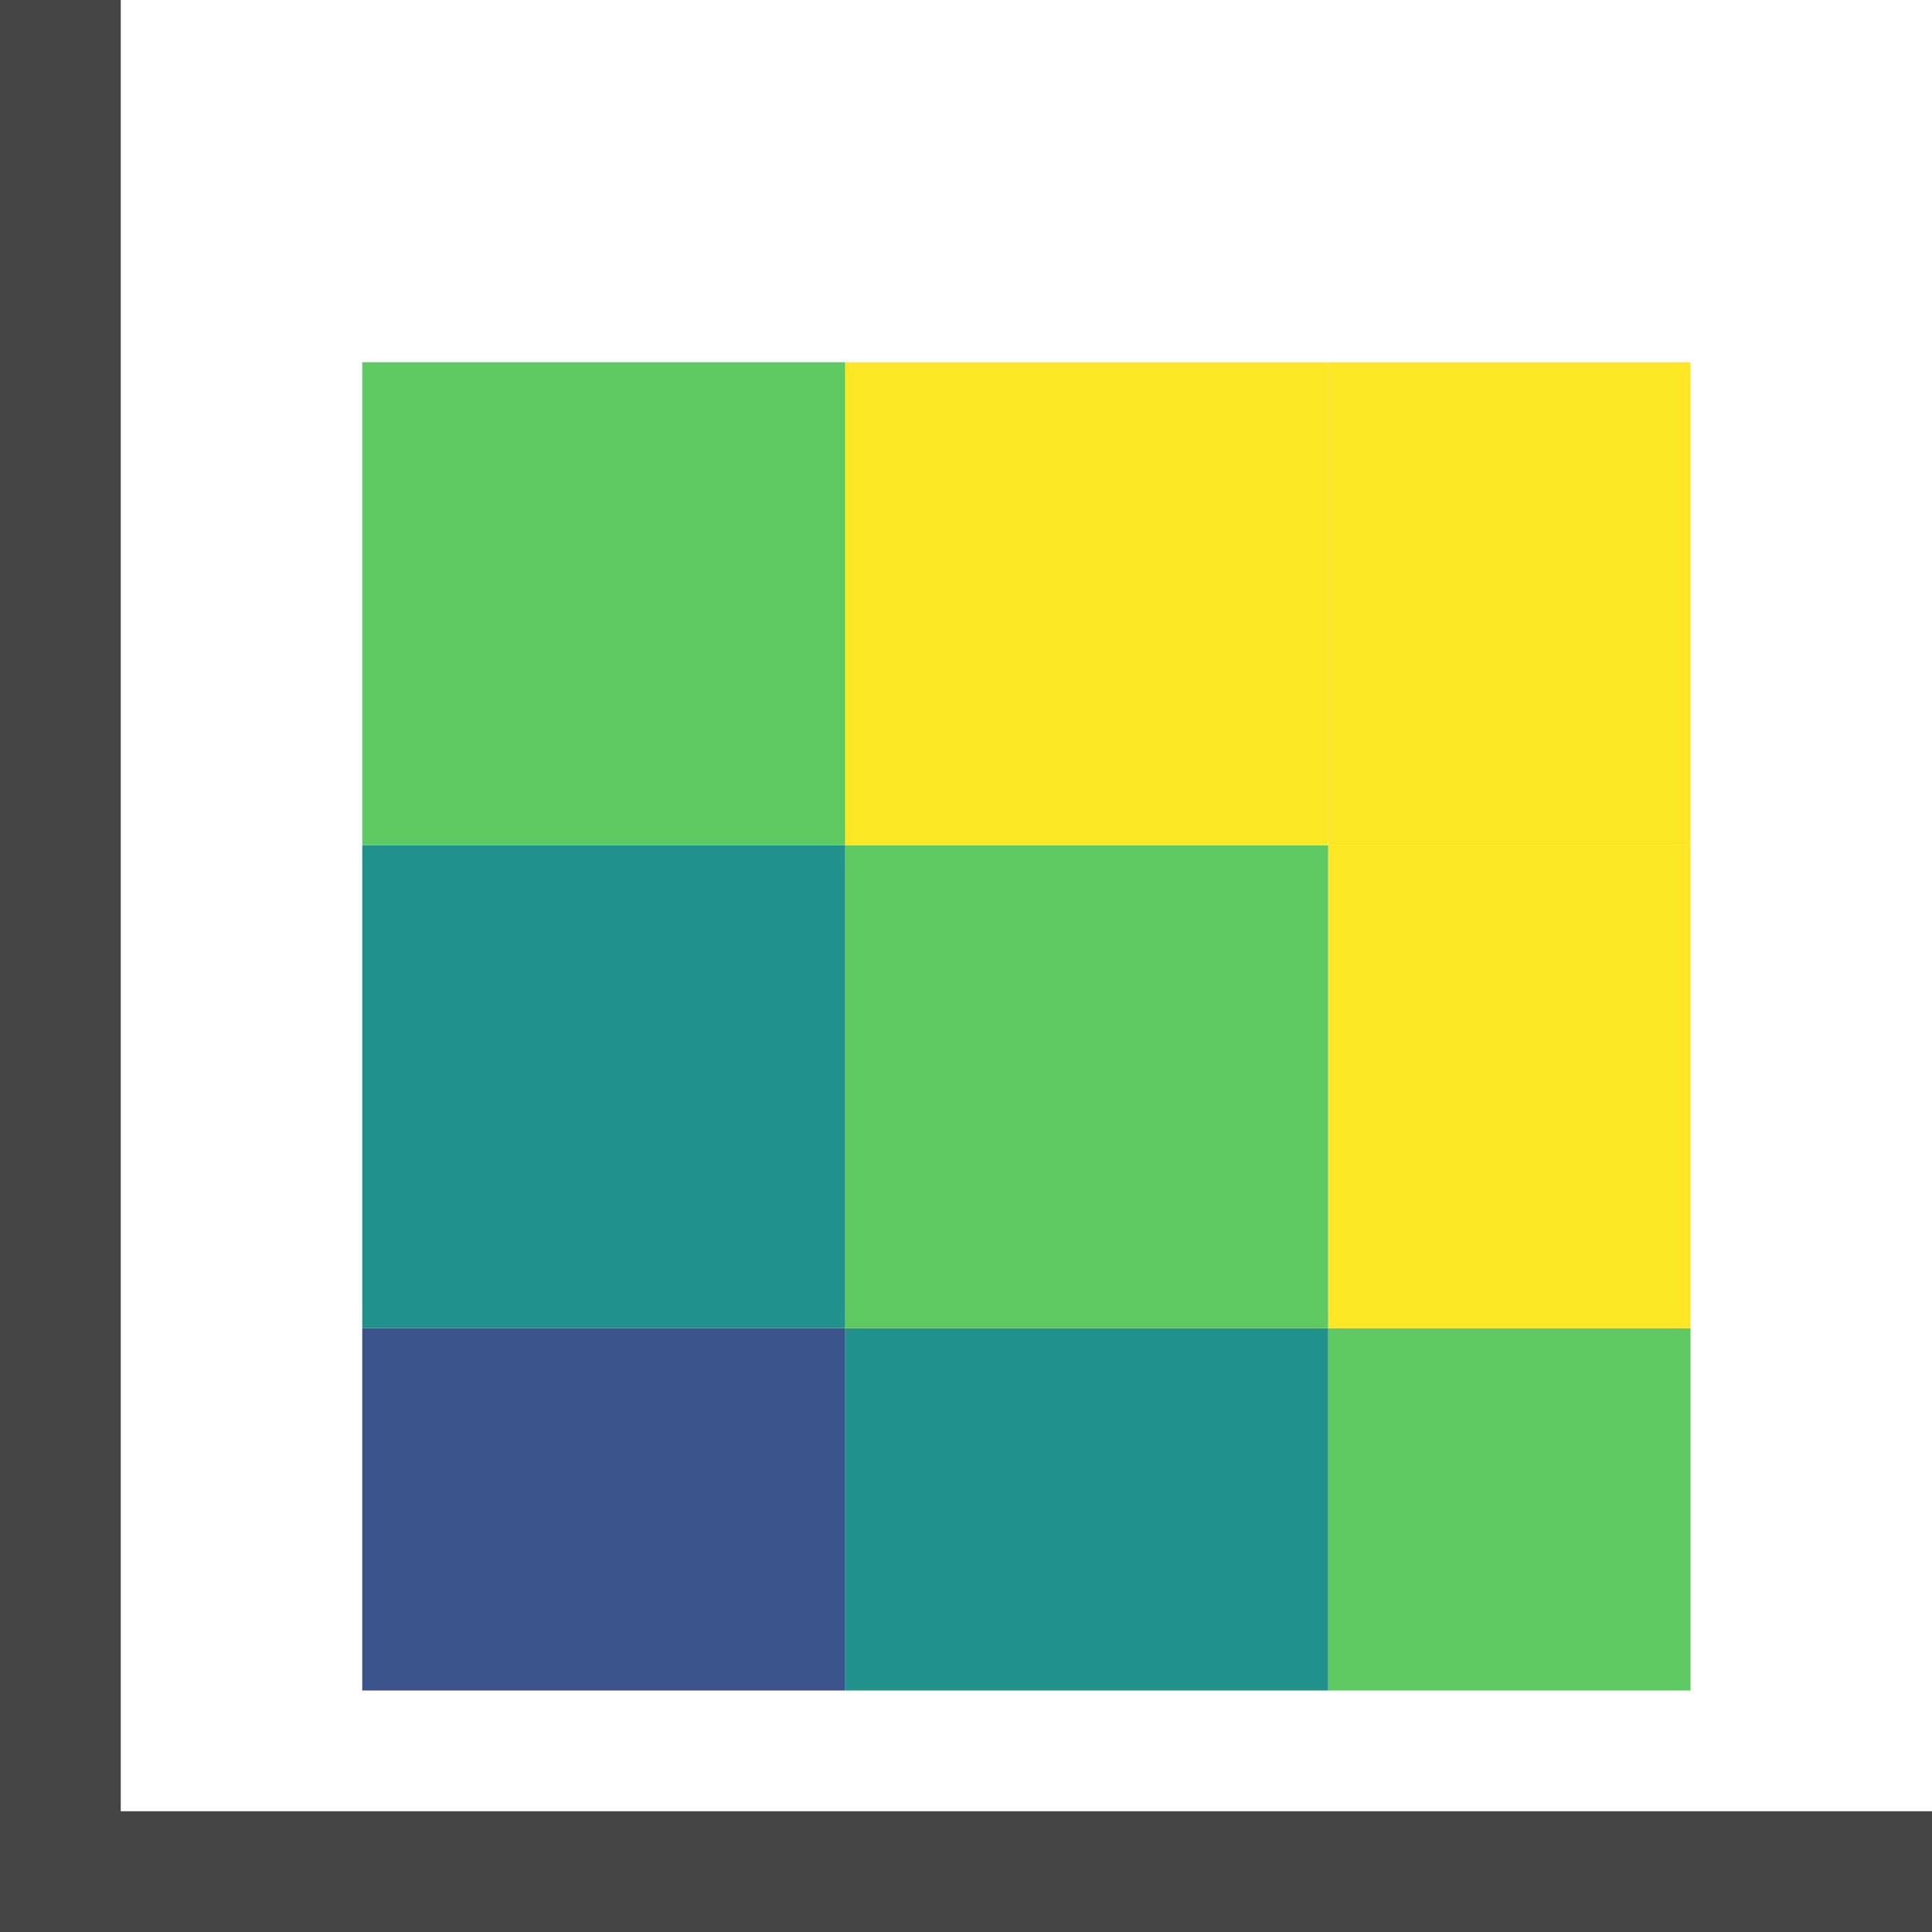
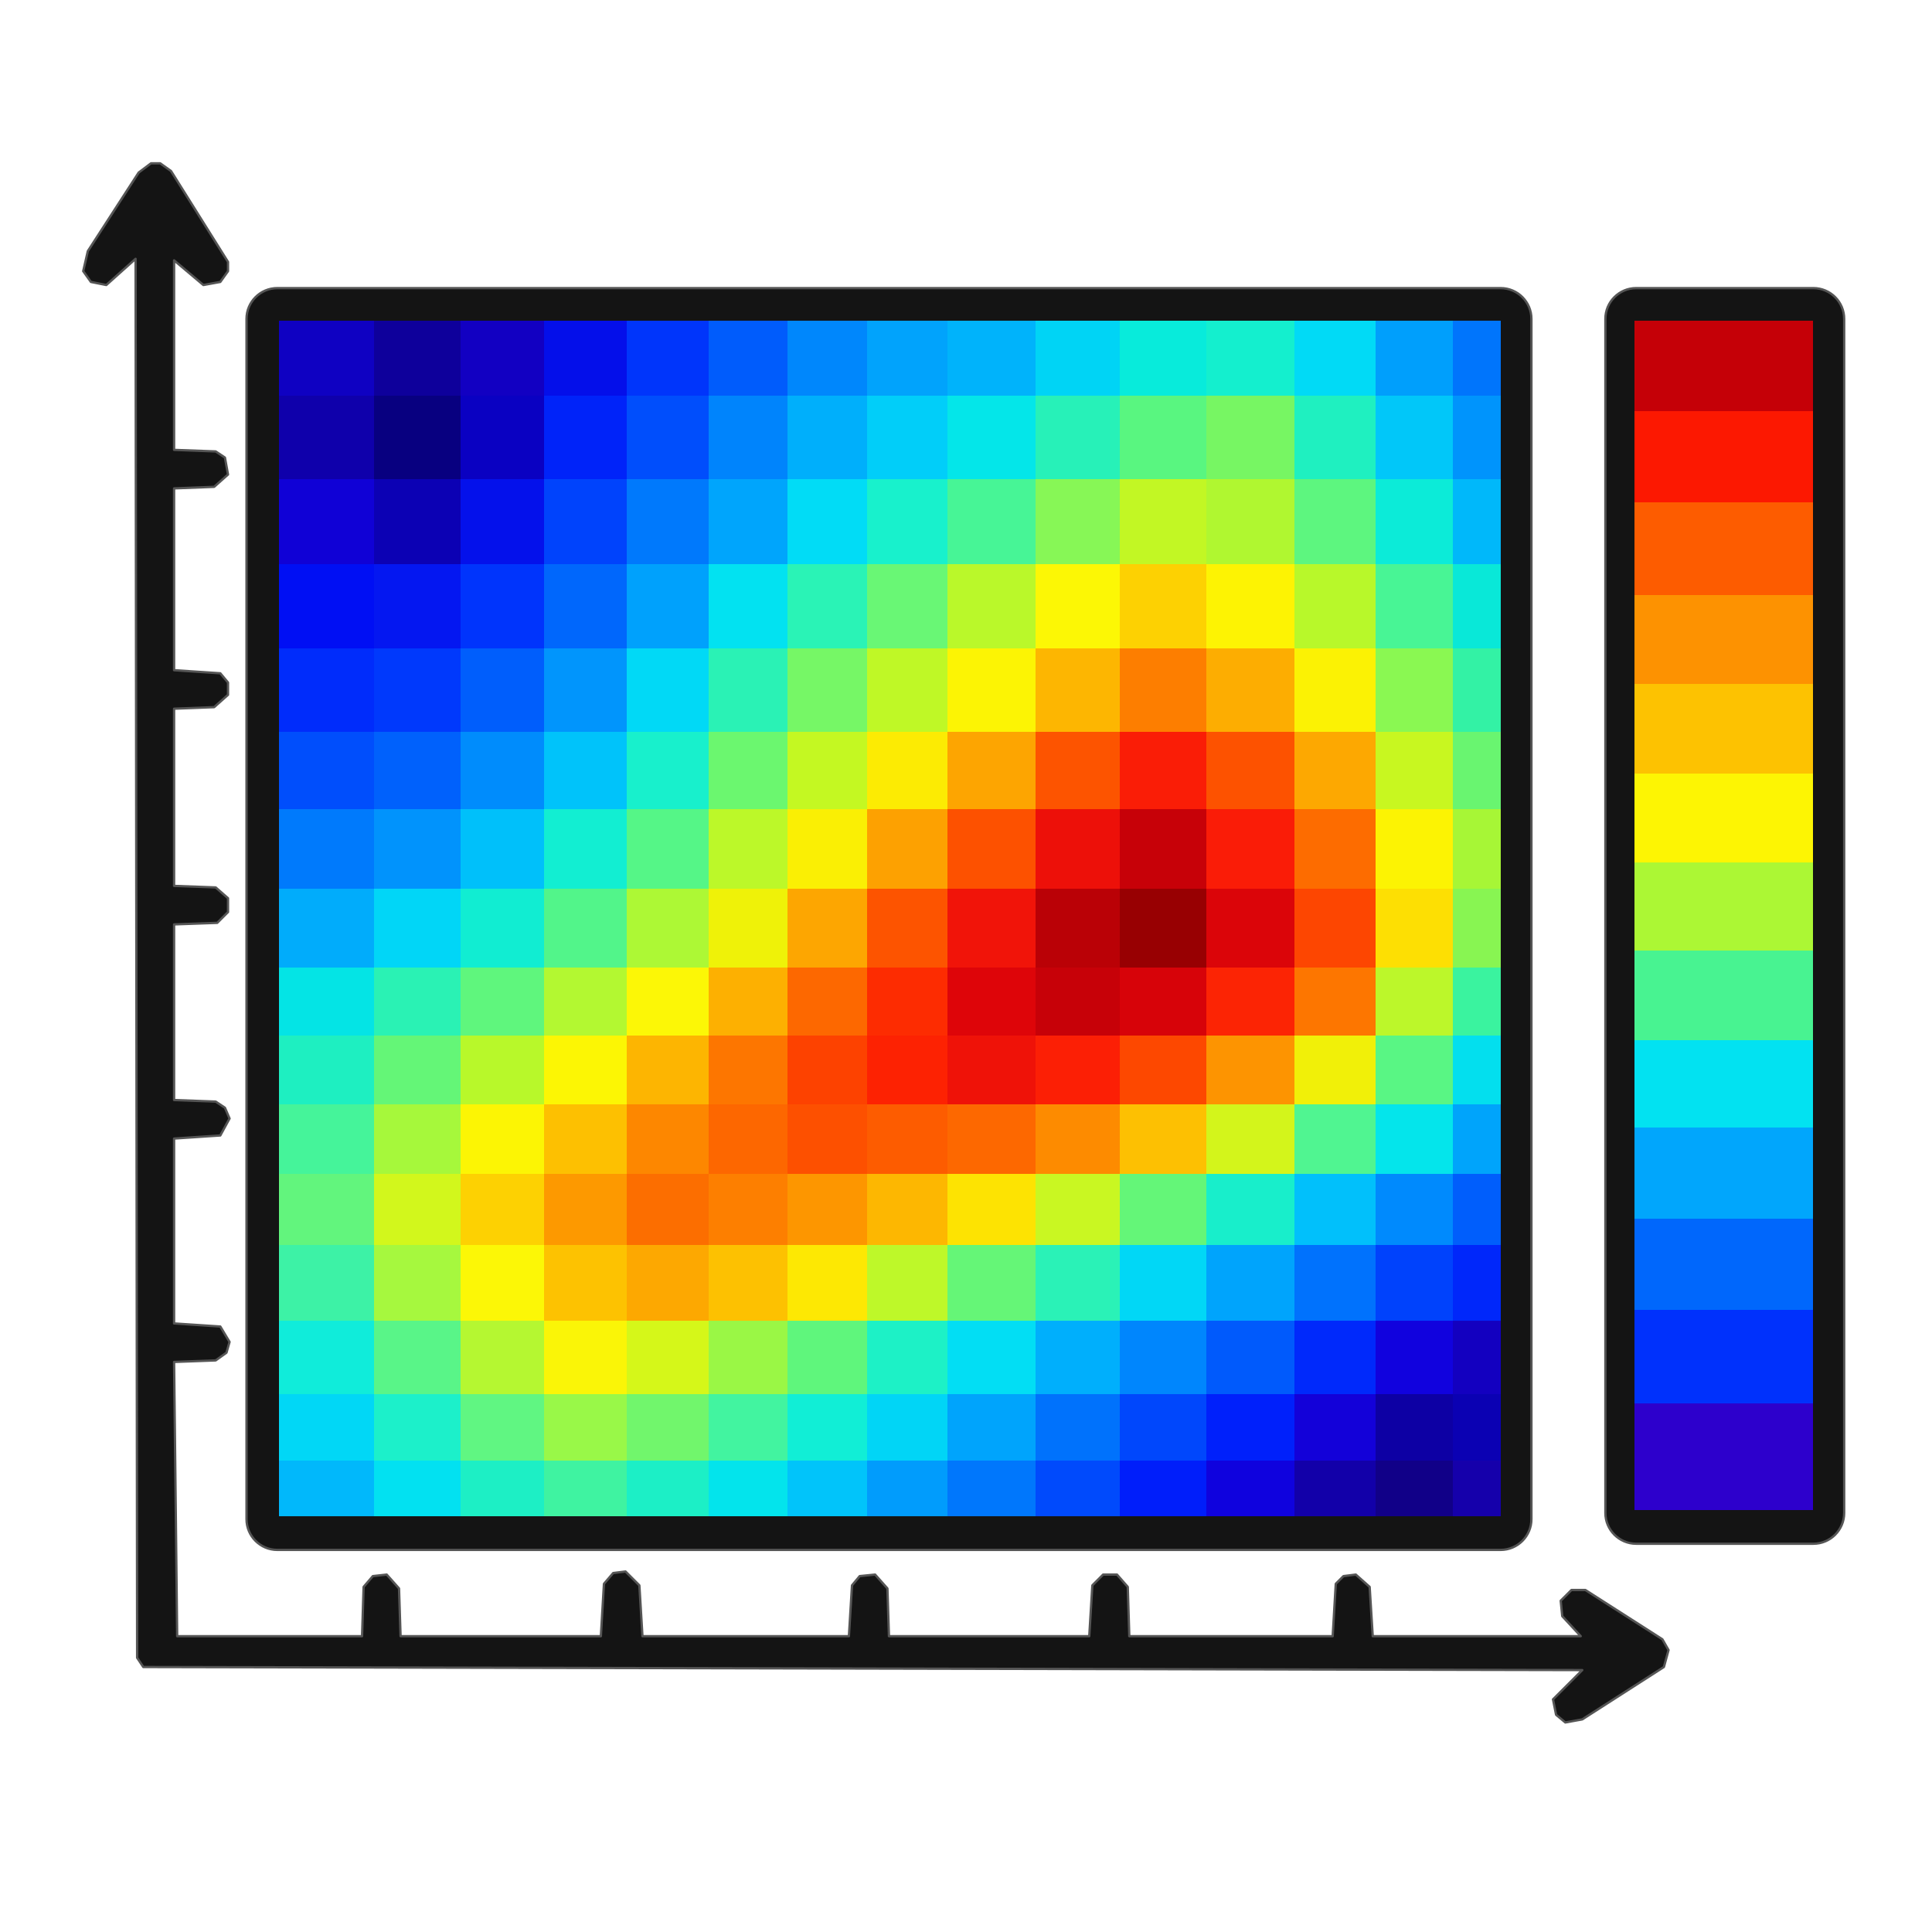
- <svg xmlns="http://www.w3.org/2000/svg" width="16" height="16" viewBox="0 0 16 16" id="pseudocolor">
-   <path fill="#444" d="M1 15V0H0v16h16v-1H1z" />
-   <path fill="#3b528b" d="M3 11h4v3H3z" />
-   <path fill="#21918c" d="M7 11h4v3H7z" />
-   <path fill="#5ec962" d="M11 11h3v3h-3z" />
-   <path fill="#21918c" d="M3 7h4v4H3z" />
-   <path fill="#5ec962" d="M7 7h4v4H7z" />
-   <path fill="#fde725" d="M11 7h3v4h-3z" />
-   <path fill="#5ec962" d="M3 3h4v4H3z" />
-   <path fill="#fde725" d="M7 3h4v4H7z" />
-   <path fill="#fde725" d="M11 3h3v4h-3z" />
+ <svg xmlns="http://www.w3.org/2000/svg" width="1254" height="1254" viewBox="0 0 1254 1254">
+   <path d="M 90 112 L 57 163 L 54 176 L 59 183 L 69 185 L 88 168 L 89 1076 L 93 1082 L 1027 1084 L 1008 1103 L 1010 1113 L 1016 1118 L 1027 1116 L 1080 1082 L 1083 1071 L 1079 1064 L 1029 1032 L 1020 1032 L 1013 1039 L 1014 1049 L 1026 1062 L 891 1062 L 889 1030 L 880 1022 L 872 1023 L 867 1028 L 865 1062 L 733 1062 L 732 1030 L 725 1022 L 716 1022 L 709 1029 L 707 1062 L 577 1062 L 576 1031 L 568 1022 L 558 1023 L 553 1029 L 551 1062 L 417 1062 L 415 1029 L 406 1020 L 398 1021 L 392 1028 L 390 1062 L 260 1062 L 259 1031 L 251 1022 L 242 1023 L 236 1030 L 235 1062 L 115 1062 L 113 884 L 140 883 L 147 878 L 149 871 L 143 861 L 113 859 L 113 739 L 143 737 L 149 726 L 146 719 L 140 715 L 113 714 L 113 600 L 141 599 L 148 592 L 148 583 L 140 576 L 113 575 L 113 460 L 139 459 L 148 451 L 148 443 L 143 437 L 113 435 L 113 317 L 139 316 L 148 308 L 146 297 L 140 293 L 113 292 L 113 169 L 132 185 L 143 183 L 148 176 L 148 170 L 111 111 L 104 106 L 98 106 Z" fill="#141414" stroke="#555555" stroke-width="1.5" stroke-linejoin="round" />
+   <rect x="160" y="187" width="834" height="819" rx="20" fill="#141414" stroke="#555555" stroke-width="1.5" />
+   <g shape-rendering="crispEdges">
+     <rect x="181" y="208" width="62" height="49" fill="#0f01c2" />
+     <rect x="243" y="208" width="56" height="49" fill="#0e009b" />
+     <rect x="299" y="208" width="54" height="49" fill="#1200c2" />
+     <rect x="353" y="208" width="54" height="49" fill="#040fea" />
+     <rect x="407" y="208" width="53" height="49" fill="#0035fb" />
+     <rect x="460" y="208" width="51" height="49" fill="#005cfc" />
+     <rect x="511" y="208" width="52" height="49" fill="#0087fc" />
+     <rect x="563" y="208" width="52" height="49" fill="#01a3fc" />
+     <rect x="615" y="208" width="57" height="49" fill="#00b3fb" />
+     <rect x="672" y="208" width="55" height="49" fill="#00d4f5" />
+     <rect x="727" y="208" width="56" height="49" fill="#08ebdb" />
+     <rect x="783" y="208" width="57" height="49" fill="#14efce" />
+     <rect x="840" y="208" width="53" height="49" fill="#01daf6" />
+     <rect x="893" y="208" width="50" height="49" fill="#009ffc" />
+     <rect x="943" y="208" width="31" height="49" fill="#0075fc" />
+     <rect x="181" y="257" width="62" height="54" fill="#0f00ab" />
+     <rect x="243" y="257" width="56" height="54" fill="#080080" />
+     <rect x="299" y="257" width="54" height="54" fill="#0a01c2" />
+     <rect x="353" y="257" width="54" height="54" fill="#0023f9" />
+     <rect x="407" y="257" width="53" height="54" fill="#004efc" />
+     <rect x="460" y="257" width="51" height="54" fill="#0084fc" />
+     <rect x="511" y="257" width="52" height="54" fill="#00affb" />
+     <rect x="563" y="257" width="52" height="54" fill="#01cef9" />
+     <rect x="615" y="257" width="57" height="54" fill="#04e6e9" />
+     <rect x="672" y="257" width="55" height="54" fill="#27f1b8" />
+     <rect x="727" y="257" width="56" height="54" fill="#59f680" />
+     <rect x="783" y="257" width="57" height="54" fill="#77f663" />
+     <rect x="840" y="257" width="53" height="54" fill="#1ff0c0" />
+     <rect x="893" y="257" width="50" height="54" fill="#01c7f9" />
+     <rect x="943" y="257" width="31" height="54" fill="#0094fc" />
+     <rect x="181" y="311" width="62" height="55" fill="#1001d6" />
+     <rect x="243" y="311" width="56" height="55" fill="#0c01b4" />
+     <rect x="299" y="311" width="54" height="55" fill="#0411eb" />
+     <rect x="353" y="311" width="54" height="55" fill="#0043fc" />
+     <rect x="407" y="311" width="53" height="55" fill="#0079fc" />
+     <rect x="460" y="311" width="51" height="55" fill="#00a5fc" />
+     <rect x="511" y="311" width="52" height="55" fill="#01dcf6" />
+     <rect x="563" y="311" width="52" height="55" fill="#18f1cc" />
+     <rect x="615" y="311" width="57" height="55" fill="#47f596" />
+     <rect x="672" y="311" width="55" height="55" fill="#87f756" />
+     <rect x="727" y="311" width="56" height="55" fill="#c2f724" />
+     <rect x="783" y="311" width="57" height="55" fill="#b0f730" />
+     <rect x="840" y="311" width="53" height="55" fill="#5df67f" />
+     <rect x="893" y="311" width="50" height="55" fill="#0cebd8" />
+     <rect x="943" y="311" width="31" height="55" fill="#00b8fa" />
+     <rect x="181" y="366" width="62" height="55" fill="#000ff4" />
+     <rect x="243" y="366" width="56" height="55" fill="#0417f1" />
+     <rect x="299" y="366" width="54" height="55" fill="#0034fc" />
+     <rect x="353" y="366" width="54" height="55" fill="#0067fc" />
+     <rect x="407" y="366" width="53" height="55" fill="#00a1fc" />
+     <rect x="460" y="366" width="51" height="55" fill="#02e2f1" />
+     <rect x="511" y="366" width="52" height="55" fill="#2af3b6" />
+     <rect x="563" y="366" width="52" height="55" fill="#69f775" />
+     <rect x="615" y="366" width="57" height="55" fill="#baf82a" />
+     <rect x="672" y="366" width="55" height="55" fill="#fcf705" />
+     <rect x="727" y="366" width="56" height="55" fill="#fdd102" />
+     <rect x="783" y="366" width="57" height="55" fill="#fdf303" />
+     <rect x="840" y="366" width="53" height="55" fill="#b8f82a" />
+     <rect x="893" y="366" width="50" height="55" fill="#48f595" />
+     <rect x="943" y="366" width="31" height="55" fill="#09e8d8" />
+     <rect x="181" y="421" width="62" height="54" fill="#002cfb" />
+     <rect x="243" y="421" width="56" height="54" fill="#0039fc" />
+     <rect x="299" y="421" width="54" height="54" fill="#005efc" />
+     <rect x="353" y="421" width="54" height="54" fill="#0195fc" />
+     <rect x="407" y="421" width="53" height="54" fill="#01d9f6" />
+     <rect x="460" y="421" width="51" height="54" fill="#2af2b5" />
+     <rect x="511" y="421" width="52" height="54" fill="#76f766" />
+     <rect x="563" y="421" width="52" height="54" fill="#bff826" />
+     <rect x="615" y="421" width="57" height="54" fill="#fcf404" />
+     <rect x="672" y="421" width="55" height="54" fill="#fdb601" />
+     <rect x="727" y="421" width="56" height="54" fill="#fd7e00" />
+     <rect x="783" y="421" width="57" height="54" fill="#fdad01" />
+     <rect x="840" y="421" width="53" height="54" fill="#fbf204" />
+     <rect x="893" y="421" width="50" height="54" fill="#8af852" />
+     <rect x="943" y="421" width="31" height="54" fill="#33f2a5" />
+     <rect x="181" y="475" width="62" height="50" fill="#004efc" />
+     <rect x="243" y="475" width="56" height="50" fill="#0061fc" />
+     <rect x="299" y="475" width="54" height="50" fill="#008cfc" />
+     <rect x="353" y="475" width="54" height="50" fill="#00c3fa" />
+     <rect x="407" y="475" width="53" height="50" fill="#18f0cc" />
+     <rect x="460" y="475" width="51" height="50" fill="#6bf76f" />
+     <rect x="511" y="475" width="52" height="50" fill="#c4f822" />
+     <rect x="563" y="475" width="52" height="50" fill="#fceb03" />
+     <rect x="615" y="475" width="57" height="50" fill="#fda501" />
+     <rect x="672" y="475" width="55" height="50" fill="#fd5400" />
+     <rect x="727" y="475" width="56" height="50" fill="#fa1d06" />
+     <rect x="783" y="475" width="57" height="50" fill="#fd5200" />
+     <rect x="840" y="475" width="53" height="50" fill="#fda801" />
+     <rect x="893" y="475" width="50" height="50" fill="#c8f720" />
+     <rect x="943" y="475" width="31" height="50" fill="#69f570" />
+     <rect x="181" y="525" width="62" height="52" fill="#007afc" />
+     <rect x="243" y="525" width="56" height="52" fill="#0193fc" />
+     <rect x="299" y="525" width="54" height="52" fill="#00c0fa" />
+     <rect x="353" y="525" width="54" height="52" fill="#12eed2" />
+     <rect x="407" y="525" width="53" height="52" fill="#55f687" />
+     <rect x="460" y="525" width="51" height="52" fill="#bcf829" />
+     <rect x="511" y="525" width="52" height="52" fill="#faef04" />
+     <rect x="563" y="525" width="52" height="52" fill="#fda101" />
+     <rect x="615" y="525" width="57" height="52" fill="#fd5100" />
+     <rect x="672" y="525" width="55" height="52" fill="#ed1009" />
+     <rect x="727" y="525" width="56" height="52" fill="#c70108" />
+     <rect x="783" y="525" width="57" height="52" fill="#fa1c07" />
+     <rect x="840" y="525" width="53" height="52" fill="#fd6c00" />
+     <rect x="893" y="525" width="50" height="52" fill="#fcf303" />
+     <rect x="943" y="525" width="31" height="52" fill="#a7f636" />
+     <rect x="181" y="577" width="62" height="51" fill="#01acfb" />
+     <rect x="243" y="577" width="56" height="51" fill="#01d6f7" />
+     <rect x="299" y="577" width="54" height="51" fill="#11edd2" />
+     <rect x="353" y="577" width="54" height="51" fill="#52f58a" />
+     <rect x="407" y="577" width="53" height="51" fill="#adf835" />
+     <rect x="460" y="577" width="51" height="51" fill="#eff208" />
+     <rect x="511" y="577" width="52" height="51" fill="#fda601" />
+     <rect x="563" y="577" width="52" height="51" fill="#fd5400" />
+     <rect x="615" y="577" width="57" height="51" fill="#f11409" />
+     <rect x="672" y="577" width="55" height="51" fill="#ba0106" />
+     <rect x="727" y="577" width="56" height="51" fill="#980002" />
+     <rect x="783" y="577" width="57" height="51" fill="#db0509" />
+     <rect x="840" y="577" width="53" height="51" fill="#fd4601" />
+     <rect x="893" y="577" width="50" height="51" fill="#fddf03" />
+     <rect x="943" y="577" width="31" height="51" fill="#88f552" />
+     <rect x="181" y="628" width="62" height="44" fill="#04e4e5" />
+     <rect x="243" y="628" width="56" height="44" fill="#2af2b4" />
+     <rect x="299" y="628" width="54" height="44" fill="#5ff67d" />
+     <rect x="353" y="628" width="54" height="44" fill="#b3f831" />
+     <rect x="407" y="628" width="53" height="44" fill="#fcf706" />
+     <rect x="460" y="628" width="51" height="44" fill="#fdb001" />
+     <rect x="511" y="628" width="52" height="44" fill="#fd6800" />
+     <rect x="563" y="628" width="52" height="44" fill="#fd2c01" />
+     <rect x="615" y="628" width="57" height="44" fill="#de0509" />
+     <rect x="672" y="628" width="55" height="44" fill="#c70108" />
+     <rect x="727" y="628" width="56" height="44" fill="#d70309" />
+     <rect x="783" y="628" width="57" height="44" fill="#fc2404" />
+     <rect x="840" y="628" width="53" height="44" fill="#fd7600" />
+     <rect x="893" y="628" width="50" height="44" fill="#bcf72a" />
+     <rect x="943" y="628" width="31" height="44" fill="#3af39f" />
+     <rect x="181" y="672" width="62" height="45" fill="#1eefc1" />
+     <rect x="243" y="672" width="56" height="45" fill="#64f677" />
+     <rect x="299" y="672" width="54" height="45" fill="#b8f82a" />
+     <rect x="353" y="672" width="54" height="45" fill="#fcf604" />
+     <rect x="407" y="672" width="53" height="45" fill="#fdb501" />
+     <rect x="460" y="672" width="51" height="45" fill="#fd7600" />
+     <rect x="511" y="672" width="52" height="45" fill="#fd4200" />
+     <rect x="563" y="672" width="52" height="45" fill="#fd2202" />
+     <rect x="615" y="672" width="57" height="45" fill="#ef1208" />
+     <rect x="672" y="672" width="55" height="45" fill="#fc1f05" />
+     <rect x="727" y="672" width="56" height="45" fill="#fd4800" />
+     <rect x="783" y="672" width="57" height="45" fill="#fd9401" />
+     <rect x="840" y="672" width="53" height="45" fill="#f1f008" />
+     <rect x="893" y="672" width="50" height="45" fill="#59f684" />
+     <rect x="943" y="672" width="31" height="45" fill="#03dfee" />
+     <rect x="181" y="717" width="62" height="45" fill="#45f49a" />
+     <rect x="243" y="717" width="56" height="45" fill="#a6f83b" />
+     <rect x="299" y="717" width="54" height="45" fill="#fcf504" />
+     <rect x="353" y="717" width="54" height="45" fill="#fdc001" />
+     <rect x="407" y="717" width="53" height="45" fill="#fd8700" />
+     <rect x="460" y="717" width="51" height="45" fill="#fd6700" />
+     <rect x="511" y="717" width="52" height="45" fill="#fd5000" />
+     <rect x="563" y="717" width="52" height="45" fill="#fd5c00" />
+     <rect x="615" y="717" width="57" height="45" fill="#fd6800" />
+     <rect x="672" y="717" width="55" height="45" fill="#fd8b00" />
+     <rect x="727" y="717" width="56" height="45" fill="#fdc002" />
+     <rect x="783" y="717" width="57" height="45" fill="#d3f51b" />
+     <rect x="840" y="717" width="53" height="45" fill="#50f591" />
+     <rect x="893" y="717" width="50" height="45" fill="#04e5eb" />
+     <rect x="943" y="717" width="31" height="45" fill="#00a4fb" />
+     <rect x="181" y="762" width="62" height="46" fill="#62f57d" />
+     <rect x="243" y="762" width="56" height="46" fill="#d2f71c" />
+     <rect x="299" y="762" width="54" height="46" fill="#fdd102" />
+     <rect x="353" y="762" width="54" height="46" fill="#fd9900" />
+     <rect x="407" y="762" width="53" height="46" fill="#fc6e00" />
+     <rect x="460" y="762" width="51" height="46" fill="#fd7f00" />
+     <rect x="511" y="762" width="52" height="46" fill="#fd9600" />
+     <rect x="563" y="762" width="52" height="46" fill="#fdb701" />
+     <rect x="615" y="762" width="57" height="46" fill="#fde302" />
+     <rect x="672" y="762" width="55" height="46" fill="#c9f722" />
+     <rect x="727" y="762" width="56" height="46" fill="#64f678" />
+     <rect x="783" y="762" width="57" height="46" fill="#18eecb" />
+     <rect x="840" y="762" width="53" height="46" fill="#01c0fb" />
+     <rect x="893" y="762" width="50" height="46" fill="#008afd" />
+     <rect x="943" y="762" width="31" height="46" fill="#005efc" />
+     <rect x="181" y="808" width="62" height="49" fill="#3df2a6" />
+     <rect x="243" y="808" width="56" height="49" fill="#a6f83e" />
+     <rect x="299" y="808" width="54" height="49" fill="#fcf706" />
+     <rect x="353" y="808" width="54" height="49" fill="#fdc201" />
+     <rect x="407" y="808" width="53" height="49" fill="#fda801" />
+     <rect x="460" y="808" width="51" height="49" fill="#fdc101" />
+     <rect x="511" y="808" width="52" height="49" fill="#fde803" />
+     <rect x="563" y="808" width="52" height="49" fill="#bef829" />
+     <rect x="615" y="808" width="57" height="49" fill="#65f677" />
+     <rect x="672" y="808" width="55" height="49" fill="#2af2b7" />
+     <rect x="727" y="808" width="56" height="49" fill="#01d7f6" />
+     <rect x="783" y="808" width="57" height="49" fill="#00a4fc" />
+     <rect x="840" y="808" width="53" height="49" fill="#0072fd" />
+     <rect x="893" y="808" width="50" height="49" fill="#0042fc" />
+     <rect x="943" y="808" width="31" height="49" fill="#0027fa" />
+     <rect x="181" y="857" width="62" height="48" fill="#10ecda" />
+     <rect x="243" y="857" width="56" height="48" fill="#59f588" />
+     <rect x="299" y="857" width="54" height="48" fill="#b5f731" />
+     <rect x="353" y="857" width="54" height="48" fill="#faf507" />
+     <rect x="407" y="857" width="53" height="48" fill="#d5f719" />
+     <rect x="460" y="857" width="51" height="48" fill="#9af745" />
+     <rect x="511" y="857" width="52" height="48" fill="#5ff67c" />
+     <rect x="563" y="857" width="52" height="48" fill="#1df1c6" />
+     <rect x="615" y="857" width="57" height="48" fill="#02def4" />
+     <rect x="672" y="857" width="55" height="48" fill="#00affc" />
+     <rect x="727" y="857" width="56" height="48" fill="#0086fd" />
+     <rect x="783" y="857" width="57" height="48" fill="#005afc" />
+     <rect x="840" y="857" width="53" height="48" fill="#0029fb" />
+     <rect x="893" y="857" width="50" height="48" fill="#1102de" />
+     <rect x="943" y="857" width="31" height="48" fill="#1300c0" />
+     <rect x="181" y="905" width="62" height="43" fill="#01d7f6" />
+     <rect x="243" y="905" width="56" height="43" fill="#1cf0ca" />
+     <rect x="299" y="905" width="54" height="43" fill="#60f682" />
+     <rect x="353" y="905" width="54" height="43" fill="#99f848" />
+     <rect x="407" y="905" width="53" height="43" fill="#71f66c" />
+     <rect x="460" y="905" width="51" height="43" fill="#42f4a0" />
+     <rect x="511" y="905" width="52" height="43" fill="#11eed6" />
+     <rect x="563" y="905" width="52" height="43" fill="#01d5f6" />
+     <rect x="615" y="905" width="57" height="43" fill="#00a4fc" />
+     <rect x="672" y="905" width="55" height="43" fill="#0072fc" />
+     <rect x="727" y="905" width="56" height="43" fill="#0047fc" />
+     <rect x="783" y="905" width="57" height="43" fill="#0020fb" />
+     <rect x="840" y="905" width="53" height="43" fill="#1301d9" />
+     <rect x="893" y="905" width="50" height="43" fill="#0d00a4" />
+     <rect x="943" y="905" width="31" height="43" fill="#0b01b3" />
+     <rect x="181" y="948" width="62" height="36" fill="#01b8fb" />
+     <rect x="243" y="948" width="56" height="36" fill="#02e1f1" />
+     <rect x="299" y="948" width="54" height="36" fill="#1defc5" />
+     <rect x="353" y="948" width="54" height="36" fill="#3ff3a1" />
+     <rect x="407" y="948" width="53" height="36" fill="#1cefc6" />
+     <rect x="460" y="948" width="51" height="36" fill="#03e4ec" />
+     <rect x="511" y="948" width="52" height="36" fill="#01c4fa" />
+     <rect x="563" y="948" width="52" height="36" fill="#019cfc" />
+     <rect x="615" y="948" width="57" height="36" fill="#0077fc" />
+     <rect x="672" y="948" width="55" height="36" fill="#004afc" />
+     <rect x="727" y="948" width="56" height="36" fill="#001efa" />
+     <rect x="783" y="948" width="57" height="36" fill="#0f02de" />
+     <rect x="840" y="948" width="53" height="36" fill="#1200a9" />
+     <rect x="893" y="948" width="50" height="36" fill="#110088" />
+     <rect x="943" y="948" width="31" height="36" fill="#1500ab" />
+   </g>
+   <rect x="1042" y="187" width="155" height="815" rx="20" fill="#141414" stroke="#555555" stroke-width="1.5" />
+   <g shape-rendering="crispEdges">
+     <rect x="1061" y="208" width="116" height="59" fill="#c50007" />
+     <rect x="1061" y="267" width="116" height="59" fill="#fc1801" />
+     <rect x="1061" y="326" width="116" height="60" fill="#fd5c00" />
+     <rect x="1061" y="386" width="116" height="58" fill="#fd9201" />
+     <rect x="1061" y="444" width="116" height="58" fill="#fdc201" />
+     <rect x="1061" y="502" width="116" height="58" fill="#fdf503" />
+     <rect x="1061" y="560" width="116" height="57" fill="#acf734" />
+     <rect x="1061" y="617" width="116" height="58" fill="#48f391" />
+     <rect x="1061" y="675" width="116" height="57" fill="#02e2f1" />
+     <rect x="1061" y="732" width="116" height="59" fill="#01a6fc" />
+     <rect x="1061" y="791" width="116" height="59" fill="#0067fc" />
+     <rect x="1061" y="850" width="116" height="61" fill="#0031fc" />
+     <rect x="1061" y="911" width="116" height="69" fill="#2d00cc" />
+   </g>
</svg>
